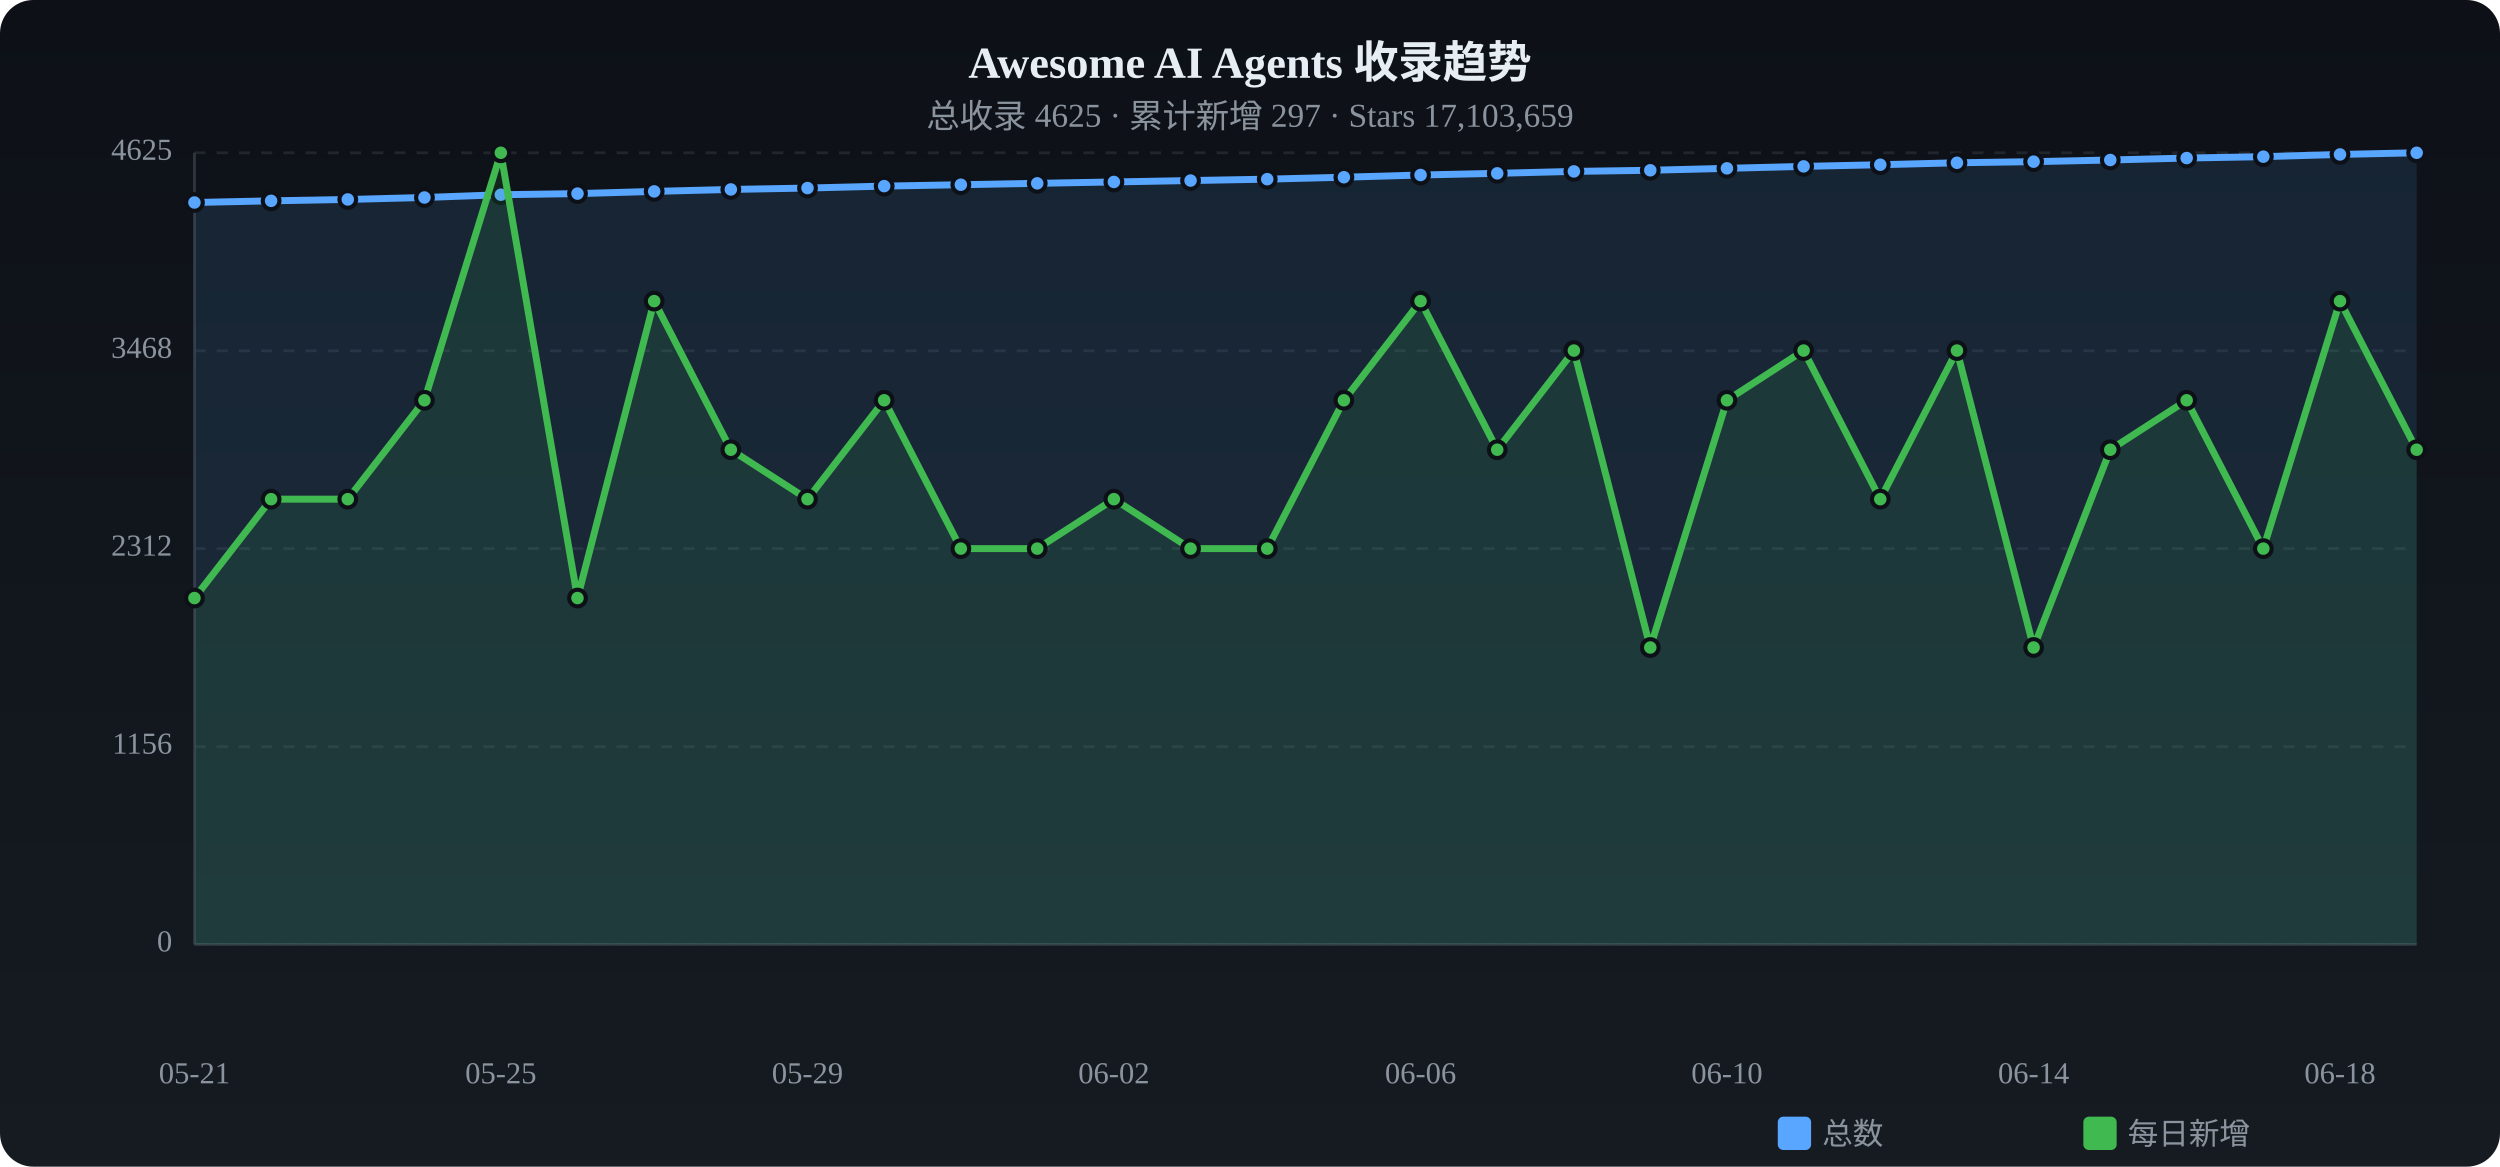
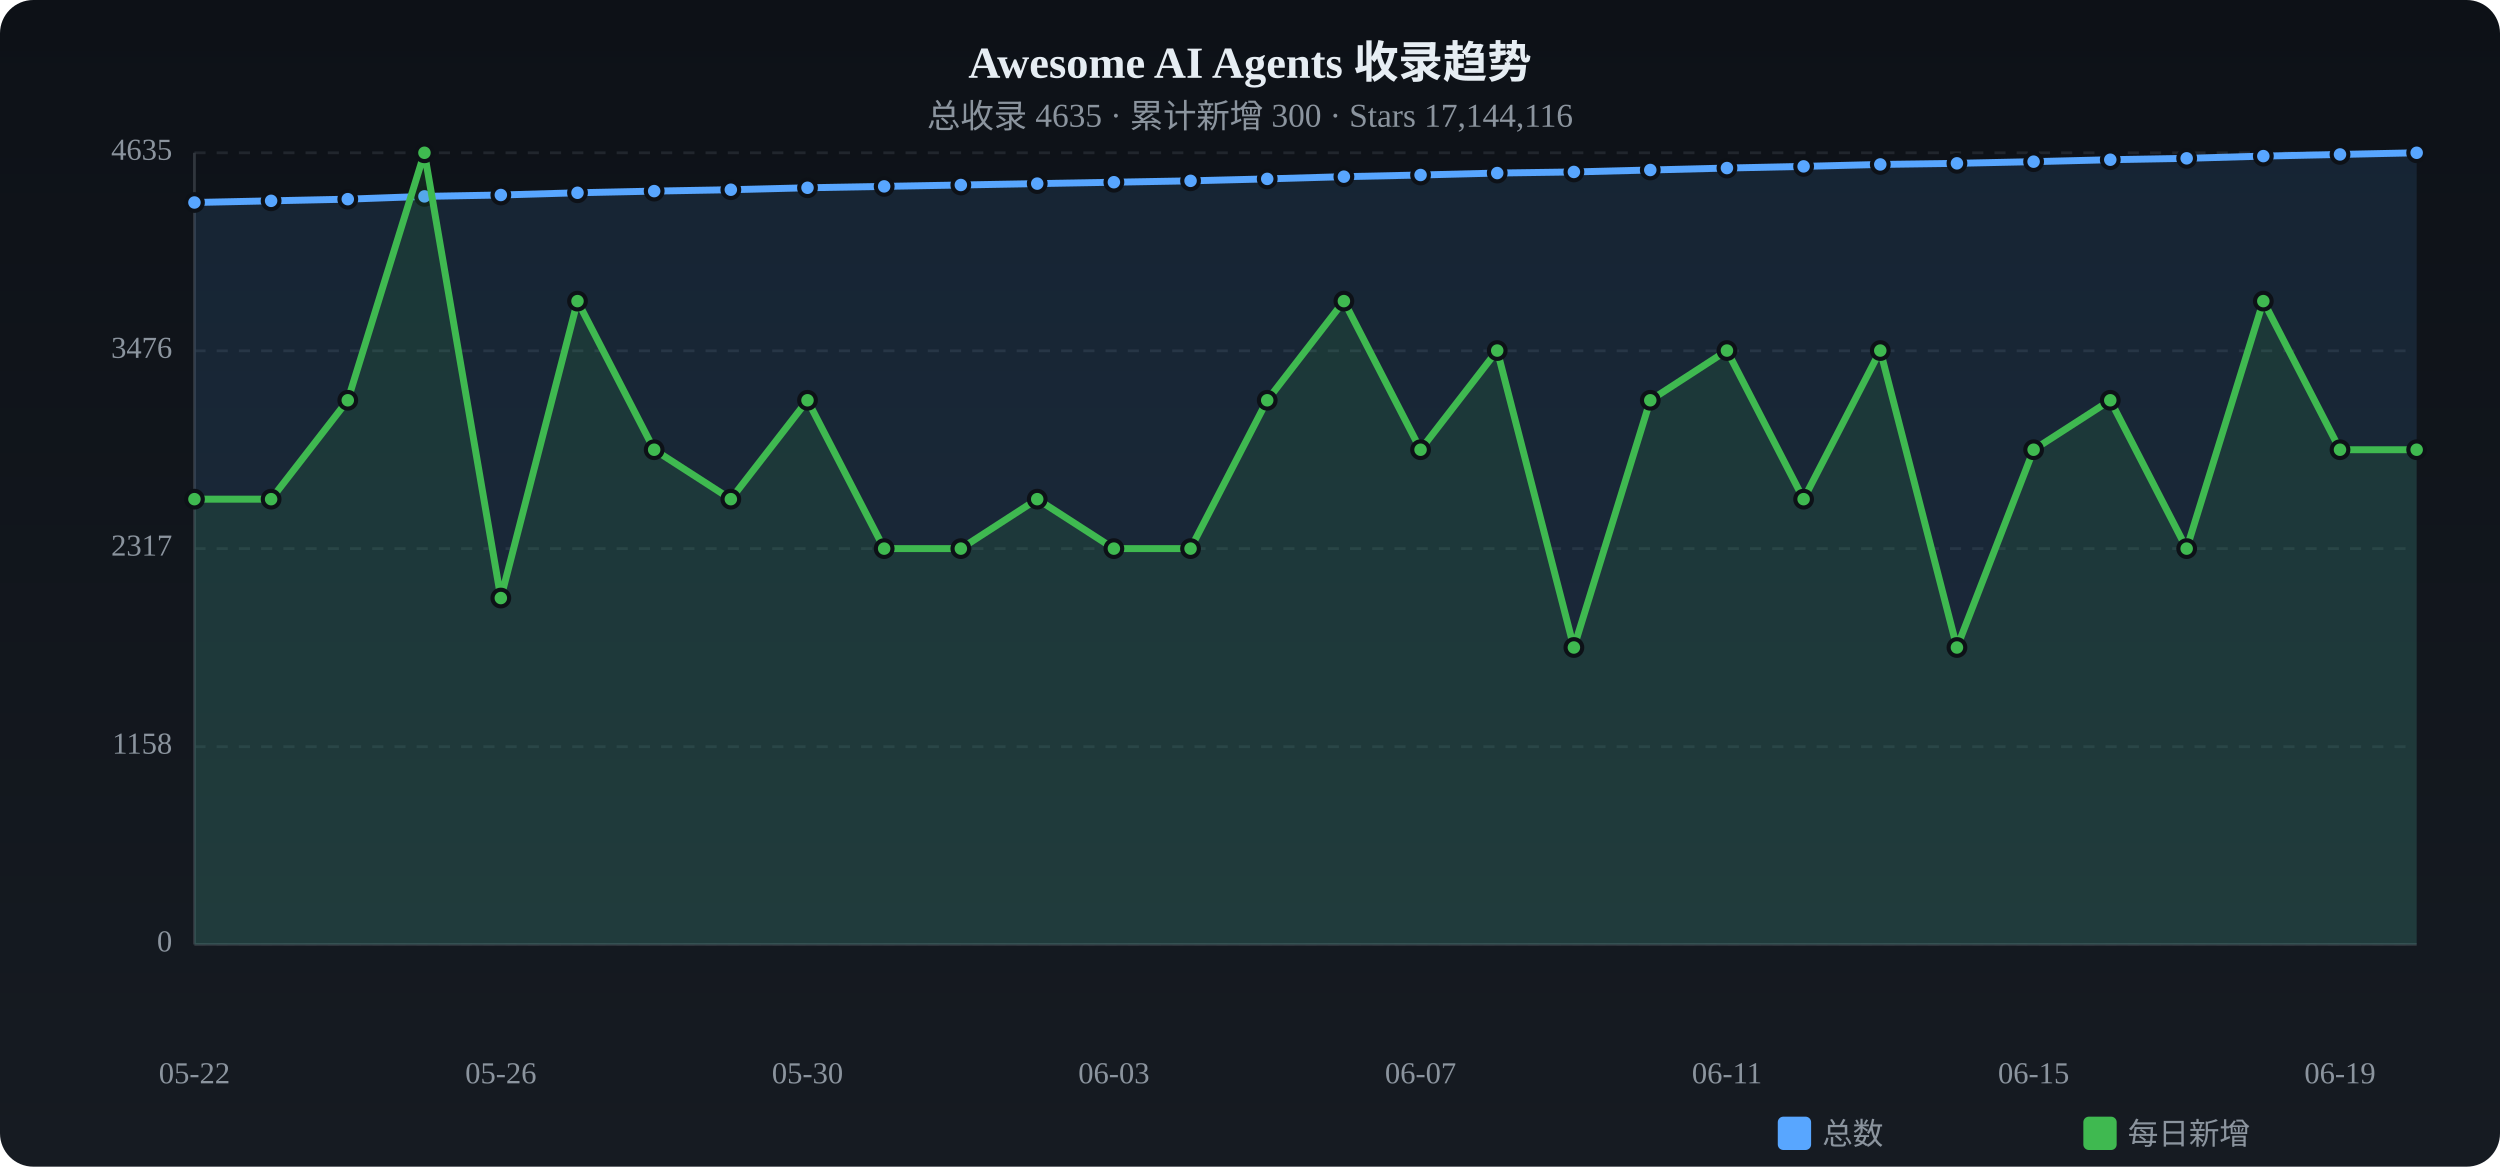
<svg xmlns="http://www.w3.org/2000/svg" viewBox="0 0 900 420" width="900" height="420">
  <defs>
    <linearGradient id="tbg" x1="0%" y1="0%" x2="0%" y2="100%">
      <stop offset="0%" stop-color="#0d1117" />
      <stop offset="100%" stop-color="#161b22" />
    </linearGradient>
  </defs>
  <rect width="900" height="420" rx="12" fill="url(#tbg)" />
  <text x="450.0" y="28" text-anchor="middle" fill="#e6edf3" font-size="16" font-weight="bold">Awesome AI Agents 收录趋势</text>
-   <text x="450.0" y="46" text-anchor="middle" fill="#8b949e" font-size="12">总收录 4625 · 累计新增 297 · Stars 17,103,659</text>
+   <text x="450.0" y="46" text-anchor="middle" fill="#8b949e" font-size="12">总收录 4635 · 累计新增 300 · Stars 17,144,116</text>
  <text x="62" y="340.0" text-anchor="end" fill="#8b949e" font-size="11" dominant-baseline="middle">0</text>
  <line x1="70" y1="340.0" x2="870" y2="340.0" stroke="#21262d" stroke-dasharray="4 4" />
-   <text x="62" y="268.8" text-anchor="end" fill="#8b949e" font-size="11" dominant-baseline="middle">1156</text>
+   <text x="62" y="268.8" text-anchor="end" fill="#8b949e" font-size="11" dominant-baseline="middle">1158</text>
  <line x1="70" y1="268.8" x2="870" y2="268.8" stroke="#21262d" stroke-dasharray="4 4" />
-   <text x="62" y="197.5" text-anchor="end" fill="#8b949e" font-size="11" dominant-baseline="middle">2312</text>
+   <text x="62" y="197.5" text-anchor="end" fill="#8b949e" font-size="11" dominant-baseline="middle">2317</text>
  <line x1="70" y1="197.5" x2="870" y2="197.5" stroke="#21262d" stroke-dasharray="4 4" />
-   <text x="62" y="126.3" text-anchor="end" fill="#8b949e" font-size="11" dominant-baseline="middle">3468</text>
+   <text x="62" y="126.3" text-anchor="end" fill="#8b949e" font-size="11" dominant-baseline="middle">3476</text>
  <line x1="70" y1="126.3" x2="870" y2="126.3" stroke="#21262d" stroke-dasharray="4 4" />
-   <text x="62" y="55.0" text-anchor="end" fill="#8b949e" font-size="11" dominant-baseline="middle">4625</text>
+   <text x="62" y="55.0" text-anchor="end" fill="#8b949e" font-size="11" dominant-baseline="middle">4635</text>
  <line x1="70" y1="55.0" x2="870" y2="55.0" stroke="#21262d" stroke-dasharray="4 4" />
  <line x1="70" y1="55" x2="70" y2="340" stroke="#30363d" />
  <line x1="70" y1="340" x2="870" y2="340" stroke="#30363d" />
-   <path d="M70.0,72.9 L97.6,72.3 L125.2,71.8 L152.8,71.1 L180.3,70.1 L207.9,69.7 L235.5,68.9 L263.1,68.2 L290.7,67.7 L318.3,67.0 L345.9,66.5 L373.4,66.0 L401.0,65.5 L428.6,65.0 L456.2,64.5 L483.8,63.8 L511.4,63.0 L539.0,62.4 L566.6,61.7 L594.1,61.3 L621.7,60.6 L649.3,59.9 L676.9,59.3 L704.5,58.6 L732.1,58.2 L759.7,57.6 L787.2,56.9 L814.8,56.4 L842.4,55.6 L870.0,55.0 L870.0,340 L70.0,340 Z" fill="#58a6ff" opacity="0.12" />
-   <polyline points="70.0,72.9 97.6,72.3 125.2,71.8 152.8,71.1 180.3,70.1 207.9,69.7 235.5,68.9 263.1,68.2 290.7,67.7 318.3,67.0 345.9,66.5 373.4,66.0 401.0,65.5 428.6,65.0 456.2,64.5 483.8,63.8 511.4,63.0 539.0,62.4 566.6,61.7 594.1,61.3 621.7,60.6 649.3,59.9 676.9,59.3 704.5,58.6 732.1,58.2 759.7,57.6 787.2,56.9 814.8,56.4 842.4,55.6 870.0,55.0" fill="none" stroke="#58a6ff" stroke-width="2.5" stroke-linecap="round" stroke-linejoin="round" />
+   <path d="M70.0,72.9 L97.6,72.3 L125.2,71.7 L152.8,70.7 L180.3,70.2 L207.9,69.4 L235.5,68.8 L263.1,68.3 L290.7,67.6 L318.3,67.1 L345.9,66.6 L373.4,66.1 L401.0,65.6 L428.6,65.1 L456.2,64.4 L483.8,63.6 L511.4,63.0 L539.0,62.3 L566.6,61.9 L594.1,61.2 L621.7,60.5 L649.3,59.9 L676.9,59.2 L704.5,58.8 L732.1,58.2 L759.7,57.5 L787.2,57.0 L814.8,56.2 L842.4,55.6 L870.0,55.0 L870.0,340 L70.0,340 Z" fill="#58a6ff" opacity="0.12" />
+   <polyline points="70.0,72.9 97.6,72.3 125.2,71.7 152.8,70.7 180.3,70.2 207.9,69.4 235.5,68.8 263.1,68.3 290.7,67.6 318.3,67.1 345.9,66.6 373.4,66.1 401.0,65.6 428.6,65.1 456.2,64.4 483.8,63.6 511.4,63.0 539.0,62.3 566.6,61.9 594.1,61.2 621.7,60.5 649.3,59.9 676.9,59.2 704.5,58.8 732.1,58.2 759.7,57.5 787.2,57.0 814.8,56.2 842.4,55.6 870.0,55.0" fill="none" stroke="#58a6ff" stroke-width="2.5" stroke-linecap="round" stroke-linejoin="round" />
  <circle cx="70.0" cy="72.9" r="3" fill="#58a6ff" stroke="#0d1117" stroke-width="1.5" />
  <circle cx="97.6" cy="72.3" r="3" fill="#58a6ff" stroke="#0d1117" stroke-width="1.5" />
-   <circle cx="125.2" cy="71.8" r="3" fill="#58a6ff" stroke="#0d1117" stroke-width="1.5" />
-   <circle cx="152.8" cy="71.1" r="3" fill="#58a6ff" stroke="#0d1117" stroke-width="1.5" />
-   <circle cx="180.3" cy="70.1" r="3" fill="#58a6ff" stroke="#0d1117" stroke-width="1.5" />
-   <circle cx="207.9" cy="69.7" r="3" fill="#58a6ff" stroke="#0d1117" stroke-width="1.5" />
-   <circle cx="235.5" cy="68.9" r="3" fill="#58a6ff" stroke="#0d1117" stroke-width="1.5" />
-   <circle cx="263.1" cy="68.2" r="3" fill="#58a6ff" stroke="#0d1117" stroke-width="1.5" />
-   <circle cx="290.7" cy="67.7" r="3" fill="#58a6ff" stroke="#0d1117" stroke-width="1.5" />
-   <circle cx="318.3" cy="67.0" r="3" fill="#58a6ff" stroke="#0d1117" stroke-width="1.5" />
-   <circle cx="345.9" cy="66.5" r="3" fill="#58a6ff" stroke="#0d1117" stroke-width="1.5" />
-   <circle cx="373.4" cy="66.0" r="3" fill="#58a6ff" stroke="#0d1117" stroke-width="1.5" />
-   <circle cx="401.0" cy="65.5" r="3" fill="#58a6ff" stroke="#0d1117" stroke-width="1.5" />
-   <circle cx="428.6" cy="65.0" r="3" fill="#58a6ff" stroke="#0d1117" stroke-width="1.5" />
-   <circle cx="456.2" cy="64.5" r="3" fill="#58a6ff" stroke="#0d1117" stroke-width="1.5" />
-   <circle cx="483.8" cy="63.8" r="3" fill="#58a6ff" stroke="#0d1117" stroke-width="1.5" />
+   <circle cx="125.2" cy="71.7" r="3" fill="#58a6ff" stroke="#0d1117" stroke-width="1.5" />
+   <circle cx="152.8" cy="70.7" r="3" fill="#58a6ff" stroke="#0d1117" stroke-width="1.5" />
+   <circle cx="180.3" cy="70.2" r="3" fill="#58a6ff" stroke="#0d1117" stroke-width="1.5" />
+   <circle cx="207.9" cy="69.4" r="3" fill="#58a6ff" stroke="#0d1117" stroke-width="1.5" />
+   <circle cx="235.5" cy="68.8" r="3" fill="#58a6ff" stroke="#0d1117" stroke-width="1.5" />
+   <circle cx="263.1" cy="68.3" r="3" fill="#58a6ff" stroke="#0d1117" stroke-width="1.5" />
+   <circle cx="290.7" cy="67.6" r="3" fill="#58a6ff" stroke="#0d1117" stroke-width="1.5" />
+   <circle cx="318.3" cy="67.1" r="3" fill="#58a6ff" stroke="#0d1117" stroke-width="1.5" />
+   <circle cx="345.9" cy="66.6" r="3" fill="#58a6ff" stroke="#0d1117" stroke-width="1.5" />
+   <circle cx="373.4" cy="66.1" r="3" fill="#58a6ff" stroke="#0d1117" stroke-width="1.5" />
+   <circle cx="401.0" cy="65.6" r="3" fill="#58a6ff" stroke="#0d1117" stroke-width="1.5" />
+   <circle cx="428.6" cy="65.1" r="3" fill="#58a6ff" stroke="#0d1117" stroke-width="1.5" />
+   <circle cx="456.2" cy="64.4" r="3" fill="#58a6ff" stroke="#0d1117" stroke-width="1.5" />
+   <circle cx="483.8" cy="63.6" r="3" fill="#58a6ff" stroke="#0d1117" stroke-width="1.5" />
  <circle cx="511.4" cy="63.0" r="3" fill="#58a6ff" stroke="#0d1117" stroke-width="1.5" />
-   <circle cx="539.0" cy="62.4" r="3" fill="#58a6ff" stroke="#0d1117" stroke-width="1.5" />
-   <circle cx="566.6" cy="61.7" r="3" fill="#58a6ff" stroke="#0d1117" stroke-width="1.5" />
-   <circle cx="594.1" cy="61.3" r="3" fill="#58a6ff" stroke="#0d1117" stroke-width="1.5" />
-   <circle cx="621.7" cy="60.6" r="3" fill="#58a6ff" stroke="#0d1117" stroke-width="1.5" />
+   <circle cx="539.0" cy="62.3" r="3" fill="#58a6ff" stroke="#0d1117" stroke-width="1.5" />
+   <circle cx="566.6" cy="61.9" r="3" fill="#58a6ff" stroke="#0d1117" stroke-width="1.5" />
+   <circle cx="594.1" cy="61.2" r="3" fill="#58a6ff" stroke="#0d1117" stroke-width="1.5" />
+   <circle cx="621.7" cy="60.5" r="3" fill="#58a6ff" stroke="#0d1117" stroke-width="1.5" />
  <circle cx="649.3" cy="59.9" r="3" fill="#58a6ff" stroke="#0d1117" stroke-width="1.5" />
-   <circle cx="676.9" cy="59.3" r="3" fill="#58a6ff" stroke="#0d1117" stroke-width="1.5" />
-   <circle cx="704.5" cy="58.6" r="3" fill="#58a6ff" stroke="#0d1117" stroke-width="1.5" />
+   <circle cx="676.9" cy="59.2" r="3" fill="#58a6ff" stroke="#0d1117" stroke-width="1.5" />
+   <circle cx="704.5" cy="58.8" r="3" fill="#58a6ff" stroke="#0d1117" stroke-width="1.5" />
  <circle cx="732.1" cy="58.2" r="3" fill="#58a6ff" stroke="#0d1117" stroke-width="1.5" />
-   <circle cx="759.7" cy="57.6" r="3" fill="#58a6ff" stroke="#0d1117" stroke-width="1.5" />
-   <circle cx="787.2" cy="56.9" r="3" fill="#58a6ff" stroke="#0d1117" stroke-width="1.5" />
-   <circle cx="814.8" cy="56.4" r="3" fill="#58a6ff" stroke="#0d1117" stroke-width="1.5" />
+   <circle cx="759.7" cy="57.5" r="3" fill="#58a6ff" stroke="#0d1117" stroke-width="1.5" />
+   <circle cx="787.2" cy="57.0" r="3" fill="#58a6ff" stroke="#0d1117" stroke-width="1.5" />
+   <circle cx="814.8" cy="56.2" r="3" fill="#58a6ff" stroke="#0d1117" stroke-width="1.5" />
  <circle cx="842.4" cy="55.6" r="3" fill="#58a6ff" stroke="#0d1117" stroke-width="1.5" />
  <circle cx="870.0" cy="55.0" r="3" fill="#58a6ff" stroke="#0d1117" stroke-width="1.5" />
-   <path d="M70.0,215.3 L97.6,179.7 L125.2,179.7 L152.8,144.1 L180.3,55.0 L207.9,215.3 L235.5,108.4 L263.1,161.9 L290.7,179.7 L318.3,144.1 L345.9,197.5 L373.4,197.5 L401.0,179.7 L428.6,197.5 L456.2,197.5 L483.8,144.1 L511.4,108.4 L539.0,161.9 L566.6,126.2 L594.1,233.1 L621.7,144.1 L649.3,126.2 L676.9,179.7 L704.5,126.2 L732.1,233.1 L759.7,161.9 L787.2,144.1 L814.8,197.5 L842.4,108.4 L870.0,161.9 L870.0,340 L70.0,340 Z" fill="#3fb950" opacity="0.12" />
-   <polyline points="70.0,215.3 97.6,179.7 125.2,179.7 152.8,144.1 180.3,55.0 207.9,215.3 235.5,108.4 263.1,161.9 290.7,179.7 318.3,144.1 345.9,197.5 373.4,197.5 401.0,179.7 428.6,197.5 456.2,197.5 483.8,144.1 511.4,108.4 539.0,161.9 566.6,126.2 594.1,233.1 621.7,144.1 649.3,126.2 676.9,179.7 704.5,126.2 732.1,233.1 759.7,161.9 787.2,144.1 814.8,197.5 842.4,108.4 870.0,161.9" fill="none" stroke="#3fb950" stroke-width="2.5" stroke-linecap="round" stroke-linejoin="round" />
-   <circle cx="70.0" cy="215.3" r="3" fill="#3fb950" stroke="#0d1117" stroke-width="1.5" />
+   <path d="M70.0,179.7 L97.6,179.7 L125.2,144.1 L152.8,55.0 L180.3,215.3 L207.9,108.4 L235.5,161.9 L263.1,179.7 L290.7,144.1 L318.3,197.5 L345.9,197.5 L373.4,179.7 L401.0,197.5 L428.6,197.5 L456.2,144.1 L483.8,108.4 L511.4,161.9 L539.0,126.2 L566.6,233.1 L594.1,144.1 L621.7,126.2 L649.3,179.7 L676.9,126.2 L704.5,233.1 L732.1,161.9 L759.7,144.1 L787.2,197.5 L814.8,108.4 L842.4,161.9 L870.0,161.9 L870.0,340 L70.0,340 Z" fill="#3fb950" opacity="0.12" />
+   <polyline points="70.0,179.7 97.6,179.7 125.2,144.1 152.8,55.0 180.3,215.3 207.9,108.4 235.5,161.9 263.1,179.7 290.7,144.1 318.3,197.5 345.9,197.5 373.4,179.7 401.0,197.5 428.6,197.5 456.2,144.1 483.8,108.4 511.4,161.9 539.0,126.2 566.6,233.1 594.1,144.1 621.7,126.2 649.3,179.7 676.9,126.2 704.5,233.1 732.1,161.9 759.7,144.1 787.2,197.5 814.8,108.4 842.4,161.9 870.0,161.9" fill="none" stroke="#3fb950" stroke-width="2.5" stroke-linecap="round" stroke-linejoin="round" />
+   <circle cx="70.0" cy="179.7" r="3" fill="#3fb950" stroke="#0d1117" stroke-width="1.5" />
  <circle cx="97.6" cy="179.7" r="3" fill="#3fb950" stroke="#0d1117" stroke-width="1.5" />
-   <circle cx="125.2" cy="179.7" r="3" fill="#3fb950" stroke="#0d1117" stroke-width="1.5" />
-   <circle cx="152.8" cy="144.1" r="3" fill="#3fb950" stroke="#0d1117" stroke-width="1.5" />
-   <circle cx="180.3" cy="55.0" r="3" fill="#3fb950" stroke="#0d1117" stroke-width="1.5" />
-   <circle cx="207.9" cy="215.3" r="3" fill="#3fb950" stroke="#0d1117" stroke-width="1.5" />
-   <circle cx="235.5" cy="108.4" r="3" fill="#3fb950" stroke="#0d1117" stroke-width="1.5" />
-   <circle cx="263.1" cy="161.9" r="3" fill="#3fb950" stroke="#0d1117" stroke-width="1.5" />
-   <circle cx="290.7" cy="179.7" r="3" fill="#3fb950" stroke="#0d1117" stroke-width="1.5" />
-   <circle cx="318.3" cy="144.1" r="3" fill="#3fb950" stroke="#0d1117" stroke-width="1.5" />
+   <circle cx="125.2" cy="144.1" r="3" fill="#3fb950" stroke="#0d1117" stroke-width="1.5" />
+   <circle cx="152.8" cy="55.0" r="3" fill="#3fb950" stroke="#0d1117" stroke-width="1.5" />
+   <circle cx="180.3" cy="215.3" r="3" fill="#3fb950" stroke="#0d1117" stroke-width="1.5" />
+   <circle cx="207.9" cy="108.4" r="3" fill="#3fb950" stroke="#0d1117" stroke-width="1.5" />
+   <circle cx="235.5" cy="161.9" r="3" fill="#3fb950" stroke="#0d1117" stroke-width="1.5" />
+   <circle cx="263.1" cy="179.7" r="3" fill="#3fb950" stroke="#0d1117" stroke-width="1.5" />
+   <circle cx="290.7" cy="144.1" r="3" fill="#3fb950" stroke="#0d1117" stroke-width="1.5" />
+   <circle cx="318.3" cy="197.5" r="3" fill="#3fb950" stroke="#0d1117" stroke-width="1.5" />
  <circle cx="345.9" cy="197.5" r="3" fill="#3fb950" stroke="#0d1117" stroke-width="1.5" />
-   <circle cx="373.4" cy="197.5" r="3" fill="#3fb950" stroke="#0d1117" stroke-width="1.5" />
-   <circle cx="401.0" cy="179.7" r="3" fill="#3fb950" stroke="#0d1117" stroke-width="1.5" />
+   <circle cx="373.4" cy="179.7" r="3" fill="#3fb950" stroke="#0d1117" stroke-width="1.5" />
+   <circle cx="401.0" cy="197.5" r="3" fill="#3fb950" stroke="#0d1117" stroke-width="1.5" />
  <circle cx="428.6" cy="197.5" r="3" fill="#3fb950" stroke="#0d1117" stroke-width="1.5" />
-   <circle cx="456.2" cy="197.5" r="3" fill="#3fb950" stroke="#0d1117" stroke-width="1.5" />
-   <circle cx="483.8" cy="144.1" r="3" fill="#3fb950" stroke="#0d1117" stroke-width="1.5" />
-   <circle cx="511.4" cy="108.4" r="3" fill="#3fb950" stroke="#0d1117" stroke-width="1.5" />
-   <circle cx="539.0" cy="161.9" r="3" fill="#3fb950" stroke="#0d1117" stroke-width="1.5" />
-   <circle cx="566.6" cy="126.2" r="3" fill="#3fb950" stroke="#0d1117" stroke-width="1.5" />
-   <circle cx="594.1" cy="233.1" r="3" fill="#3fb950" stroke="#0d1117" stroke-width="1.5" />
-   <circle cx="621.7" cy="144.1" r="3" fill="#3fb950" stroke="#0d1117" stroke-width="1.5" />
-   <circle cx="649.3" cy="126.2" r="3" fill="#3fb950" stroke="#0d1117" stroke-width="1.5" />
-   <circle cx="676.9" cy="179.7" r="3" fill="#3fb950" stroke="#0d1117" stroke-width="1.5" />
-   <circle cx="704.5" cy="126.2" r="3" fill="#3fb950" stroke="#0d1117" stroke-width="1.5" />
-   <circle cx="732.1" cy="233.1" r="3" fill="#3fb950" stroke="#0d1117" stroke-width="1.5" />
-   <circle cx="759.7" cy="161.9" r="3" fill="#3fb950" stroke="#0d1117" stroke-width="1.5" />
-   <circle cx="787.2" cy="144.1" r="3" fill="#3fb950" stroke="#0d1117" stroke-width="1.5" />
-   <circle cx="814.8" cy="197.5" r="3" fill="#3fb950" stroke="#0d1117" stroke-width="1.5" />
-   <circle cx="842.4" cy="108.4" r="3" fill="#3fb950" stroke="#0d1117" stroke-width="1.5" />
+   <circle cx="456.2" cy="144.1" r="3" fill="#3fb950" stroke="#0d1117" stroke-width="1.5" />
+   <circle cx="483.8" cy="108.4" r="3" fill="#3fb950" stroke="#0d1117" stroke-width="1.5" />
+   <circle cx="511.4" cy="161.9" r="3" fill="#3fb950" stroke="#0d1117" stroke-width="1.5" />
+   <circle cx="539.0" cy="126.2" r="3" fill="#3fb950" stroke="#0d1117" stroke-width="1.5" />
+   <circle cx="566.6" cy="233.1" r="3" fill="#3fb950" stroke="#0d1117" stroke-width="1.5" />
+   <circle cx="594.1" cy="144.1" r="3" fill="#3fb950" stroke="#0d1117" stroke-width="1.5" />
+   <circle cx="621.7" cy="126.2" r="3" fill="#3fb950" stroke="#0d1117" stroke-width="1.5" />
+   <circle cx="649.3" cy="179.7" r="3" fill="#3fb950" stroke="#0d1117" stroke-width="1.5" />
+   <circle cx="676.9" cy="126.2" r="3" fill="#3fb950" stroke="#0d1117" stroke-width="1.5" />
+   <circle cx="704.5" cy="233.1" r="3" fill="#3fb950" stroke="#0d1117" stroke-width="1.5" />
+   <circle cx="732.1" cy="161.9" r="3" fill="#3fb950" stroke="#0d1117" stroke-width="1.5" />
+   <circle cx="759.7" cy="144.1" r="3" fill="#3fb950" stroke="#0d1117" stroke-width="1.5" />
+   <circle cx="787.2" cy="197.5" r="3" fill="#3fb950" stroke="#0d1117" stroke-width="1.5" />
+   <circle cx="814.8" cy="108.4" r="3" fill="#3fb950" stroke="#0d1117" stroke-width="1.5" />
+   <circle cx="842.4" cy="161.9" r="3" fill="#3fb950" stroke="#0d1117" stroke-width="1.5" />
  <circle cx="870.0" cy="161.9" r="3" fill="#3fb950" stroke="#0d1117" stroke-width="1.5" />
-   <text x="70.0" y="390" text-anchor="middle" fill="#8b949e" font-size="11">05-21</text>
-   <text x="180.3" y="390" text-anchor="middle" fill="#8b949e" font-size="11">05-25</text>
-   <text x="290.7" y="390" text-anchor="middle" fill="#8b949e" font-size="11">05-29</text>
-   <text x="401.0" y="390" text-anchor="middle" fill="#8b949e" font-size="11">06-02</text>
-   <text x="511.4" y="390" text-anchor="middle" fill="#8b949e" font-size="11">06-06</text>
-   <text x="621.7" y="390" text-anchor="middle" fill="#8b949e" font-size="11">06-10</text>
-   <text x="732.1" y="390" text-anchor="middle" fill="#8b949e" font-size="11">06-14</text>
-   <text x="842.4" y="390" text-anchor="middle" fill="#8b949e" font-size="11">06-18</text>
+   <text x="70.0" y="390" text-anchor="middle" fill="#8b949e" font-size="11">05-22</text>
+   <text x="180.3" y="390" text-anchor="middle" fill="#8b949e" font-size="11">05-26</text>
+   <text x="290.7" y="390" text-anchor="middle" fill="#8b949e" font-size="11">05-30</text>
+   <text x="401.0" y="390" text-anchor="middle" fill="#8b949e" font-size="11">06-03</text>
+   <text x="511.4" y="390" text-anchor="middle" fill="#8b949e" font-size="11">06-07</text>
+   <text x="621.7" y="390" text-anchor="middle" fill="#8b949e" font-size="11">06-11</text>
+   <text x="732.1" y="390" text-anchor="middle" fill="#8b949e" font-size="11">06-15</text>
+   <text x="842.4" y="390" text-anchor="middle" fill="#8b949e" font-size="11">06-19</text>
  <rect x="640" y="402" width="12" height="12" rx="2" fill="#58a6ff" />
  <text x="656" y="412" fill="#8b949e" font-size="11">总数</text>
  <rect x="750" y="402" width="12" height="12" rx="2" fill="#3fb950" />
  <text x="766" y="412" fill="#8b949e" font-size="11">每日新增</text>
</svg>
